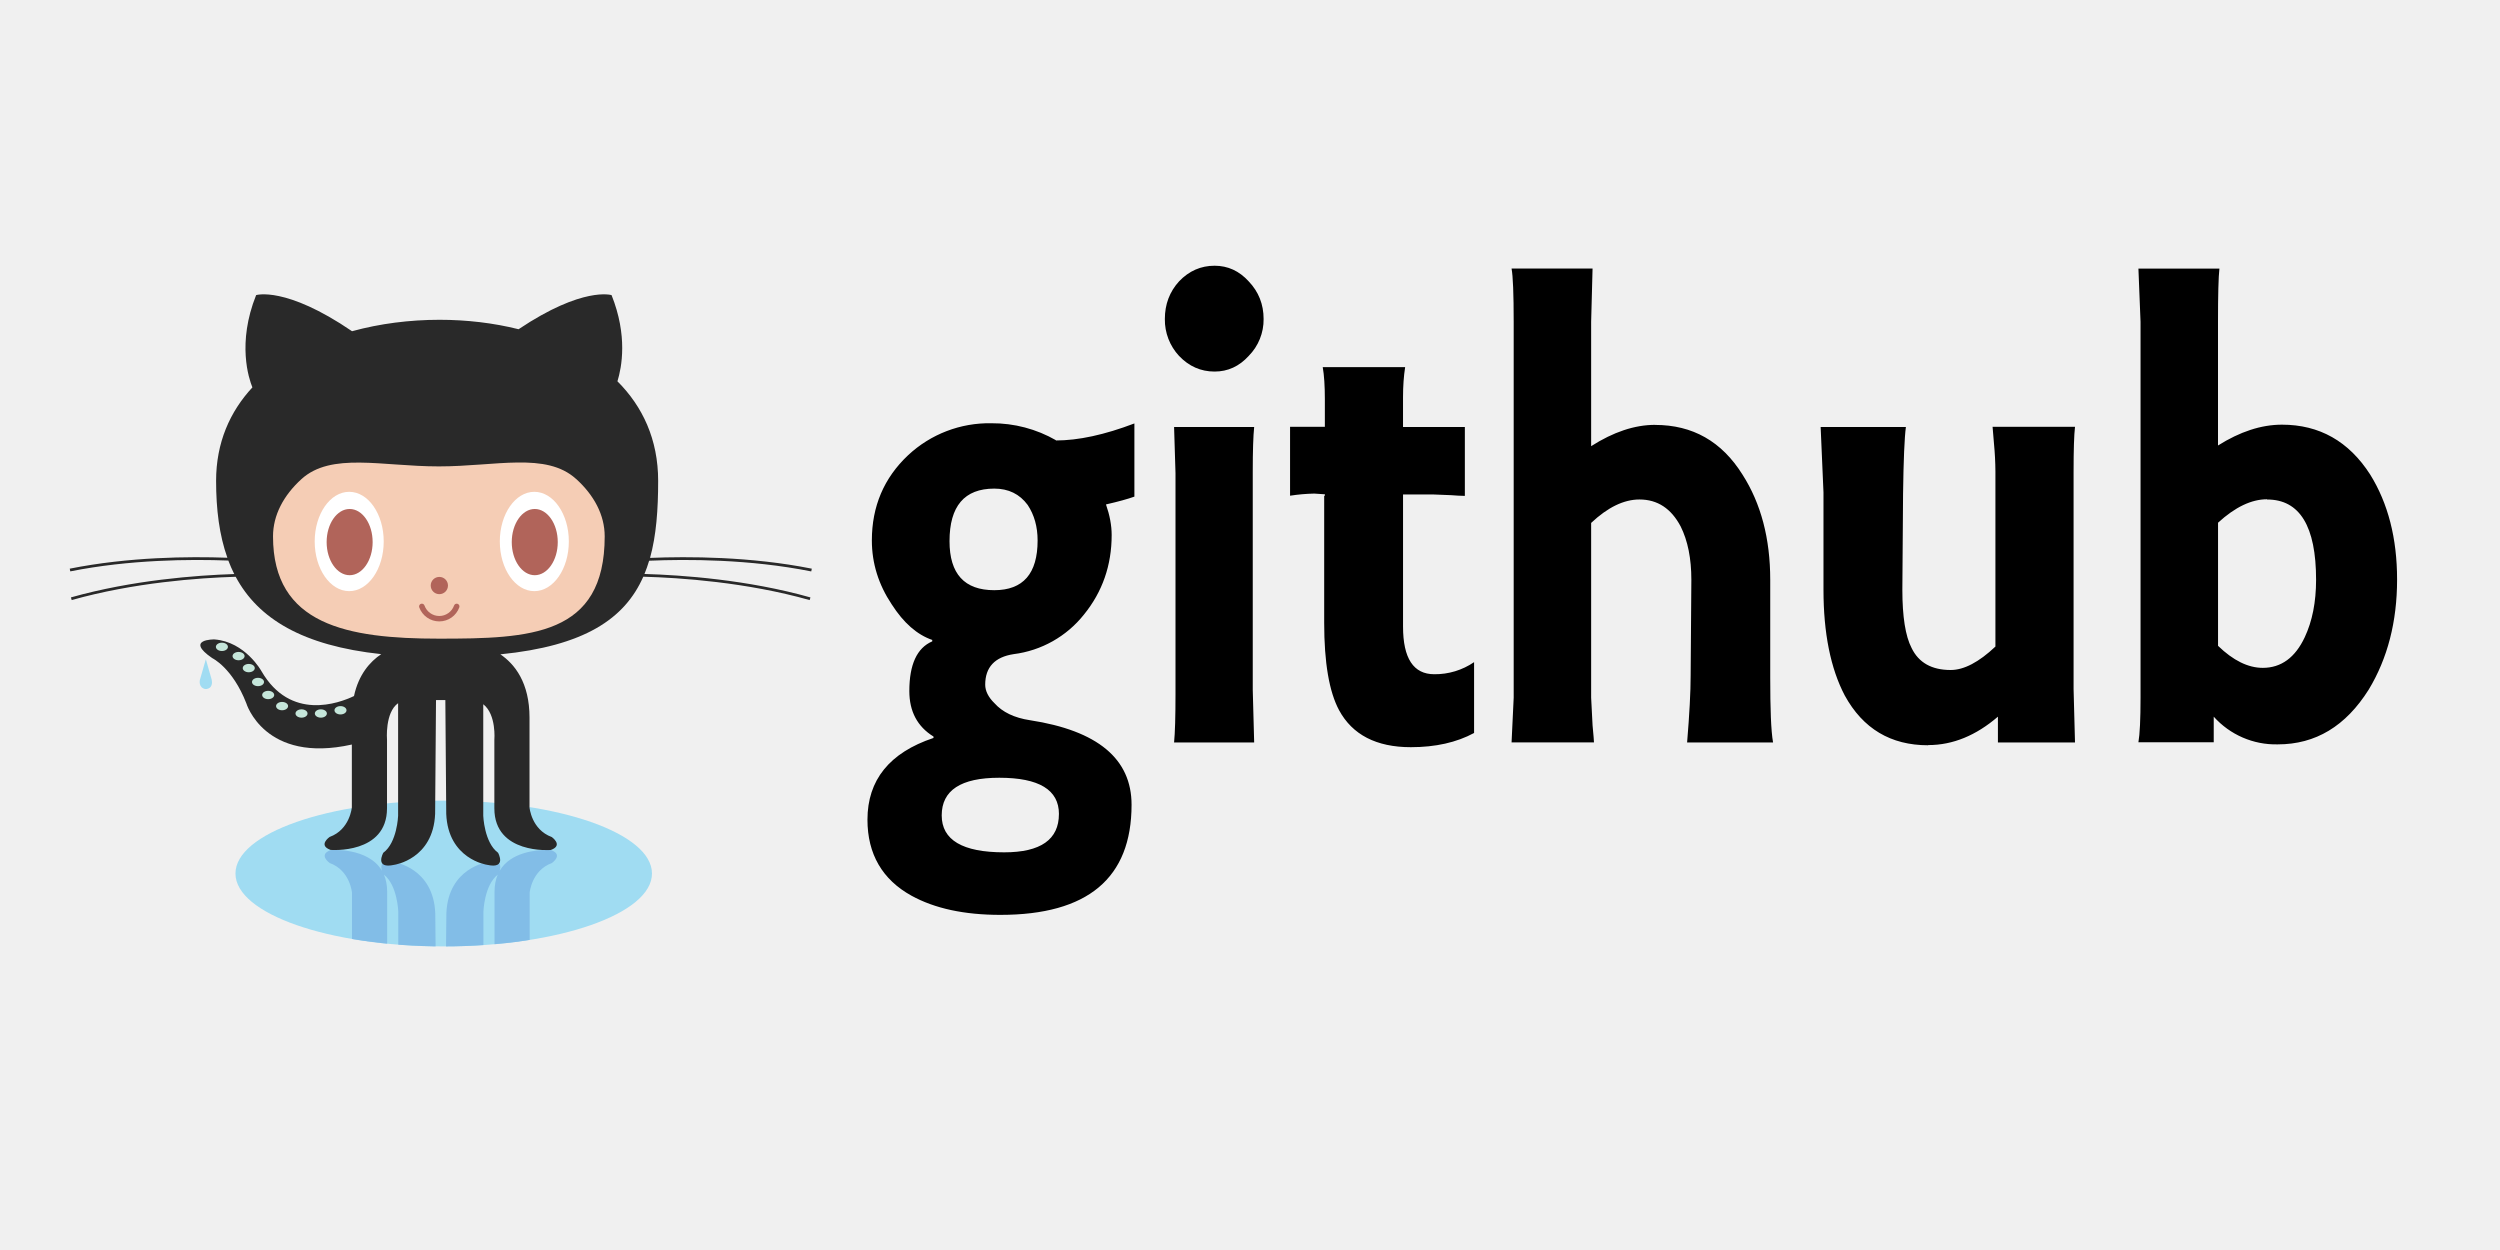
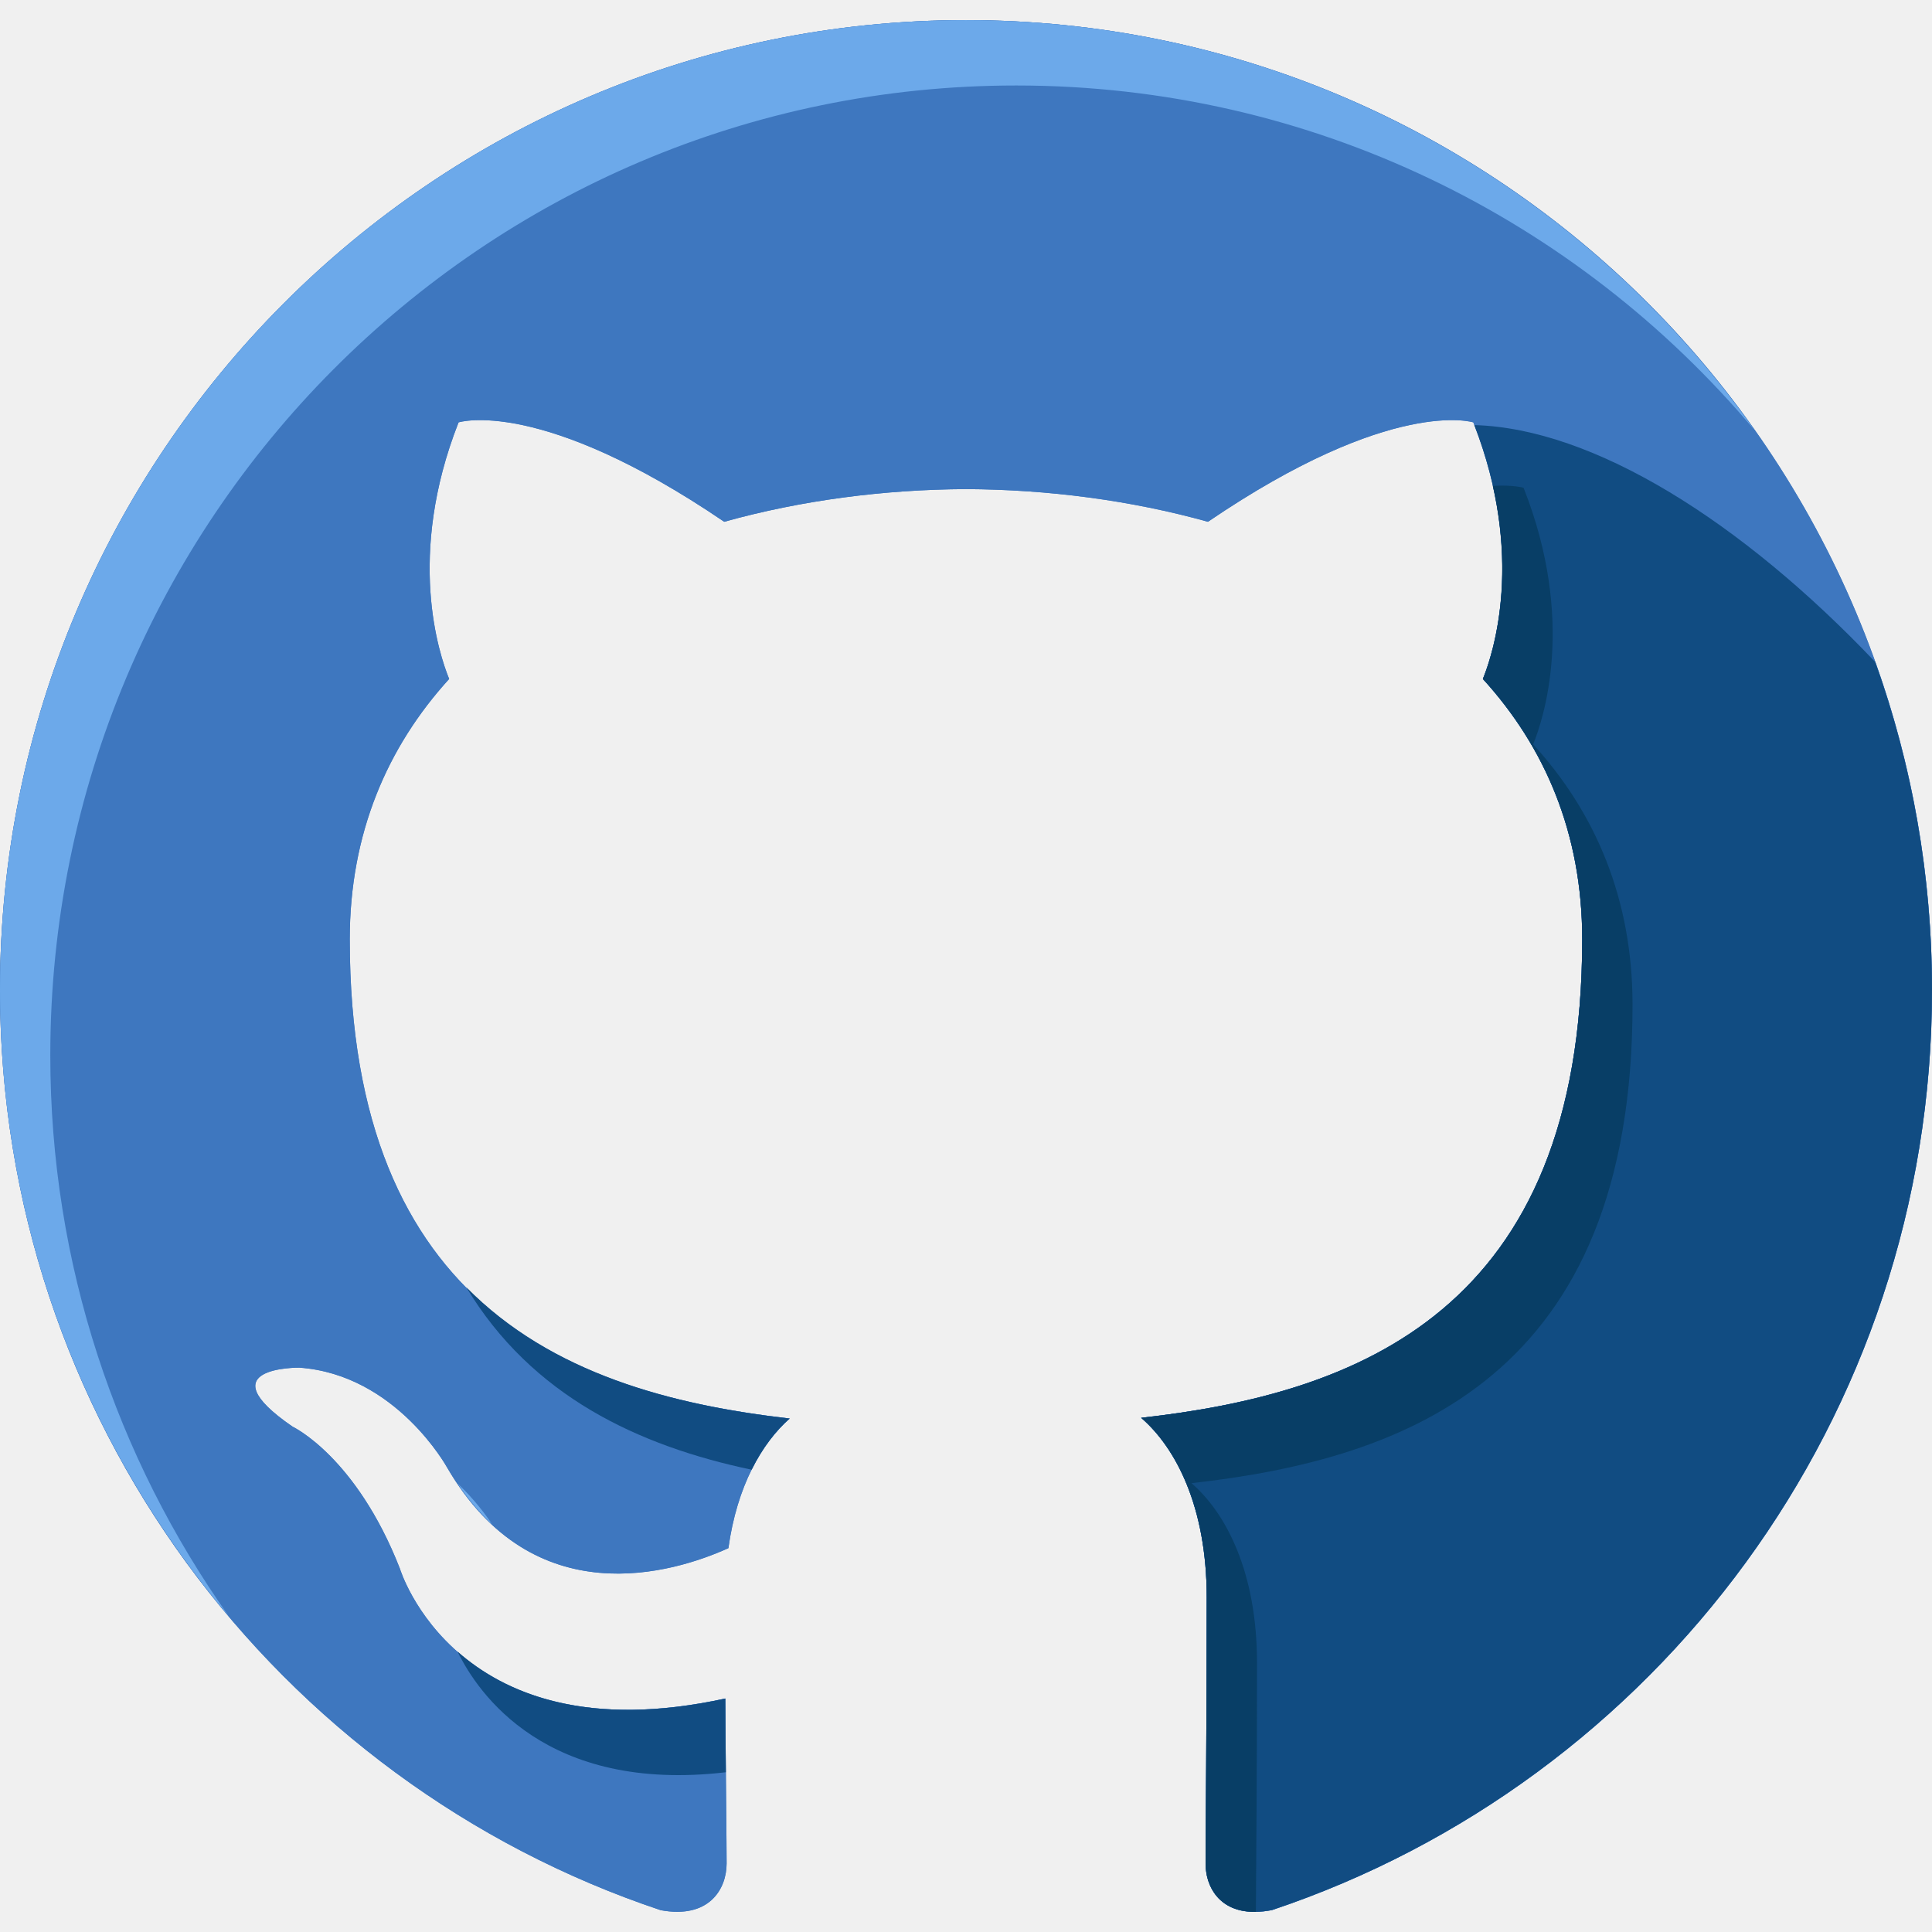
- <svg xmlns="http://www.w3.org/2000/svg" xmlns:xlink="http://www.w3.org/1999/xlink" width="120" height="60">
-   <defs>
-     <clipPath id="A">
-       <path d="M0 216h216V0H0v216z" />
-     </clipPath>
-     <clipPath id="B">
-       <path d="M121.724 55.66c.343 1.114.4 2.832-3.038 2.054 0 0-9.395-1.342-9.843-12.303l-.214-21h-2.258l-.213 21c-.448 10.96-9.842 12.303-9.842 12.303-3.428.778-3.383-.938-3.04-2.052-3.37 5.738-12.394 4.996-12.394 4.996-3.133-1.117-.224-3.13-.224-3.13 4.92-1.788 5.37-7.158 5.37-7.158V35.2l.52-11.728c1.117-5.224 3.874-8.312 6.578-10.13l28.803.033c3.484 2.365 7.047 6.846 7.047 15.307V50.37s.447 5.37 5.37 7.158c0 0 2.906 2.014-.225 3.13 0 0-.382.03-1.017.032-2.455 0-8.7-.47-11.378-5.03M94.53 34.04v16.552c0 1.617-.285 2.977-.773 4.12 3.24-2.526 3.457-8.855 3.457-8.855v-20.66c-3.225 2.282-2.684 8.846-2.684 8.846M117.8 45.86s.217 6.33 3.456 8.855c-.487-1.143-.772-2.503-.772-4.12V34.042s.54-6.1-2.684-8.612v20.43z" />
-     </clipPath>
-     <clipPath id="C">
-       <path d="M0 216h216V0H0v216z" />
-     </clipPath>
-     <path id="D" d="M158.542 54.996c0-9.73-22.538-17.617-50.34-17.617s-50.34 7.887-50.34 17.617 22.537 17.62 50.34 17.62 50.34-7.9 50.34-17.62" />
-     <path id="E" d="M75.282 93.676c0-.555-.65-1.006-1.454-1.006s-1.455.45-1.455 1.006.65 1.008 1.455 1.008 1.454-.45 1.454-1.008" />
-   </defs>
-   <g transform="matrix(.198578 0 0 -.198578 -.187848 52.8501)">
-     <g clip-path="url(#C)">
-       <use xlink:href="#D" fill="#a0dcf2" />
-     </g>
-     <g clip-path="url(#B)">
-       <use xlink:href="#D" fill="#82bde7" />
-     </g>
-     <g clip-path="url(#A)">
-       <path d="M50.7 106.8l-1.453-5.063s-.378-1.83 1.346-2.154c1.8.035 1.653 1.72 1.527 2.266l-1.42 4.95z" fill="#a0dcf2" />
-       <path d="M197.042 128.027l.133.658c-14.768 2.953-29.922 2.983-39.1 2.602 1.506 5.426 1.96 11.67 1.96 18.633 0 9.986-3.752 17.975-9.843 24.054 1.065 3.435 2.487 11.066-1.42 20.833 0 0-6.9 2.188-22.476-8.243-6.106 1.526-12.604 2.28-19.112 2.28-7.16 0-14.395-.912-21.143-2.763-16.086 10.975-23.186 8.727-23.186 8.727-4.636-11.6-1.77-20.17-.9-22.302-5.448-5.88-8.774-13.384-8.774-22.585 0-6.947.792-13.178 2.724-18.594-9.247.336-23.85.207-38.1-2.64l.132-.658c14.325 2.865 29.018 2.965 38.2 2.617.425-1.12.9-2.2 1.43-3.26-9.088-.293-24.604-1.45-39.475-5.646l.182-.645c14.988 4.227 30.64 5.356 39.64 5.63 5.43-10.12 16.135-16.658 35.18-18.7-2.704-1.816-5.46-4.904-6.58-10.13-3.683-1.76-15.343-6.062-22.34 5.97 0 0-3.916 7.16-11.412 7.72 0 0-7.27.1-.503-4.53 0 0 4.867-2.293 8.223-10.9 0 0 4.38-14.695 25.512-9.98v-15.18s-.447-5.37-5.37-7.158c0 0-2.908-2.014.224-3.13 0 0 13.645-1.12 13.645 10.065v16.552s-.54 6.565 2.683 8.846V68.963s-.222-6.487-3.578-8.948c0 0-2.237-4.025 2.684-2.908 0 0 9.394 1.342 9.842 12.303l.214 27.513h2.257l.215-27.513c.447-10.96 9.842-12.303 9.842-12.303 4.92-1.117 2.683 2.908 2.683 2.908-3.355 2.46-3.578 8.948-3.578 8.948v26.953c3.223-2.5 2.684-8.612 2.684-8.612V70.752c0-11.184 13.644-10.065 13.644-10.065 3.13 1.117.225 3.13.225 3.13-4.922 1.8-5.37 7.158-5.37 7.158v21.697c0 8.46-3.563 12.942-7.047 15.307 20.3 2.014 30.056 8.572 34.548 18.762 8.896-.244 24.906-1.328 40.22-5.65l.182.645c-15.227 4.295-31.13 5.406-40.117 5.668.426 1.03.797 2.1 1.127 3.2 9.105.4 24.328.385 39.154-2.58" fill="#292929" />
-       <path d="M140.178 150.4c4.375-3.963 6.934-8.75 6.934-13.905 0-24.075-17.948-24.728-40.085-24.728S66.94 115.09 66.94 136.485c0 5.122 2.524 9.878 6.845 13.825 7.206 6.578 19.404 3.095 33.24 3.095 13.782 0 25.934 3.518 33.15-3.015" fill="#f5cdb5" />
-       <path d="M93.697 135.258c0-6.63-3.734-12.006-8.34-12.006s-8.342 5.375-8.342 12.006 3.736 12.004 8.342 12.004 8.34-5.373 8.34-12.004" fill="#fff" />
-       <path d="M91.02 135.107c0-4.42-2.5-8.002-5.56-8.002s-5.56 3.582-5.56 8.002 2.488 8.006 5.56 8.006 5.56-3.584 5.56-8.006" fill="#b1645a" />
-       <path d="M138.443 135.258c0-6.63-3.734-12.006-8.342-12.006s-8.34 5.375-8.34 12.006 3.735 12.004 8.34 12.004 8.342-5.373 8.342-12.004" fill="#fff" />
-       <path d="M135.766 135.107c0-4.42-2.5-8.002-5.56-8.002s-5.56 3.582-5.56 8.002 2.5 8.006 5.56 8.006 5.56-3.584 5.56-8.006m-26.536-10.5c0-1.152-.934-2.086-2.086-2.086s-2.086.934-2.086 2.086.933 2.086 2.086 2.086 2.086-.934 2.086-2.086m-6.945-5.275a.67.67 0 1 0 1.265.447c.536-1.515 1.973-2.533 3.577-2.533s3.04 1.018 3.578 2.533a.67.67 0 1 0 1.264-.447 5.15 5.15 0 0 0-9.684 0" fill="#b1645a" />
-       <g fill="#c5e6da">
-         <path d="M56.04 109.785c0-.557-.652-1.006-1.455-1.006s-1.454.45-1.454 1.006.65 1.008 1.454 1.008 1.455-.45 1.455-1.008m4.028-2.235c0-.557-.652-1.008-1.455-1.008s-1.454.45-1.454 1.008.65 1.006 1.454 1.006 1.455-.45 1.455-1.006m2.462-2.9c0-.555-.65-1.006-1.455-1.006s-1.453.45-1.453 1.006.65 1.008 1.453 1.008 1.455-.45 1.455-1.008m2.235-3.357c0-.557-.65-1.008-1.453-1.008s-1.455.45-1.455 1.008.65 1.008 1.455 1.008 1.453-.45 1.453-1.008m2.462-3.143c0-.555-.65-1.006-1.454-1.006s-1.455.45-1.455 1.006.652 1.008 1.455 1.008 1.454-.45 1.454-1.008m3.357-2.683c0-.557-.65-1.008-1.455-1.008s-1.453.45-1.453 1.008.65 1.006 1.453 1.006 1.455-.45 1.455-1.006" />
-         <use xlink:href="#E" />
-         <use xlink:href="#E" x="4.676" />
-         <path d="M84.704 94.455c0-.557-.65-1.008-1.454-1.008s-1.455.45-1.455 1.008.65 1.008 1.455 1.008 1.454-.45 1.454-1.008" />
-       </g>
-     </g>
+ <svg xmlns="http://www.w3.org/2000/svg" version="1.1" id="Layer_1" x="0px" y="0px" viewBox="0 0 496 496" style="enable-background:new 0 0 496 496;" xml:space="preserve">
+   <path id="SVGCleanerId_0" style="fill:#3E77BF;" d="M247.992,5.163C111.048,5.163,0,116.627,0,254.163  c0,109.992,71.048,203.32,169.632,236.24c12.392,2.296,16.912-5.392,16.912-12c0-5.904-0.216-21.56-0.336-42.344  c-69,15.064-83.552-33.376-83.552-33.376c-11.264-28.768-27.52-36.408-27.52-36.408c-22.528-15.456,1.696-15.16,1.696-15.16  c24.88,1.752,37.976,25.672,37.976,25.672c22.144,38.048,58.064,27.048,72.192,20.672c2.232-16.08,8.656-27.064,15.736-33.28  c-55.056-6.296-112.944-27.64-112.944-123.04c0-27.176,9.656-49.408,25.52-66.832c-2.568-6.296-11.072-31.6,2.416-65.872  c0,0,20.832-6.688,68.2,25.52c19.784-5.52,41-8.28,62.096-8.392c21.048,0.112,42.28,2.864,62.096,8.392  c47.328-32.208,68.128-25.52,68.128-25.52c13.52,34.272,5.016,59.576,2.456,65.872c15.904,17.424,25.504,39.648,25.504,66.832  c0,95.64-57.984,116.68-113.232,122.856c8.904,7.688,16.832,22.872,16.832,46.112c0,33.296-0.296,60.128-0.296,68.296  c0,6.672,4.472,14.424,17.048,11.968C425.016,457.387,496,364.123,496,254.163C496,116.627,384.952,5.163,247.992,5.163z" />
+   <g>
+     <path id="SVGCleanerId_0_1_" style="fill:#3E77BF;" d="M247.992,5.163C111.048,5.163,0,116.627,0,254.163   c0,109.992,71.048,203.32,169.632,236.24c12.392,2.296,16.912-5.392,16.912-12c0-5.904-0.216-21.56-0.336-42.344   c-69,15.064-83.552-33.376-83.552-33.376c-11.264-28.768-27.52-36.408-27.52-36.408c-22.528-15.456,1.696-15.16,1.696-15.16   c24.88,1.752,37.976,25.672,37.976,25.672c22.144,38.048,58.064,27.048,72.192,20.672c2.232-16.08,8.656-27.064,15.736-33.28   c-55.056-6.296-112.944-27.64-112.944-123.04c0-27.176,9.656-49.408,25.52-66.832c-2.568-6.296-11.072-31.6,2.416-65.872   c0,0,20.832-6.688,68.2,25.52c19.784-5.52,41-8.28,62.096-8.392c21.048,0.112,42.28,2.864,62.096,8.392   c47.328-32.208,68.128-25.52,68.128-25.52c13.52,34.272,5.016,59.576,2.456,65.872c15.904,17.424,25.504,39.648,25.504,66.832   c0,95.64-57.984,116.68-113.232,122.856c8.904,7.688,16.832,22.872,16.832,46.112c0,33.296-0.296,60.128-0.296,68.296   c0,6.672,4.472,14.424,17.048,11.968C425.016,457.387,496,364.123,496,254.163C496,116.627,384.952,5.163,247.992,5.163z" />
  </g>
-   <path d="M50.666 21.143c1.1 0 2.353-.273 3.785-.818v3.513c-.318.114-.773.24-1.364.375.182.523.273 1.012.273 1.466 0 1.455-.443 2.728-1.33 3.82a5.13 5.13 0 0 1-3.376 1.9c-.9.136-1.364.625-1.364 1.466 0 .296.148.6.443.887.386.432.955.705 1.705.818 3.25.5 4.877 1.853 4.877 4.058 0 3.524-2.103 5.286-6.3 5.286-1.728 0-3.15-.307-4.263-.92-1.4-.773-2.114-2-2.114-3.65 0-1.9 1.057-3.217 3.17-3.922v-.068c-.773-.477-1.16-1.205-1.16-2.182 0-1.273.364-2.07 1.1-2.387v-.068c-.728-.25-1.375-.818-1.944-1.705-.637-.955-.955-1.978-.955-3.07 0-1.637.58-3 1.74-4.092a5.7 5.7 0 0 1 4-1.534 6.15 6.15 0 0 1 3.103.818m-5.115 4.842c0 1.57.716 2.353 2.148 2.353 1.387 0 2.08-.796 2.08-2.387 0-.66-.16-1.228-.477-1.705-.386-.523-.92-.784-1.603-.784-1.432 0-2.148.84-2.148 2.524m5.252 13.095c0-1.16-.955-1.74-2.865-1.74-1.842 0-2.762.602-2.762 1.807 0 1.182 1 1.773 3 1.773 1.75 0 2.626-.614 2.626-1.84M58.3 17.835c-.66 0-1.228-.25-1.705-.75a2.55 2.55 0 0 1-.682-1.773c0-.705.227-1.307.682-1.807.477-.5 1.046-.75 1.705-.75.637 0 1.182.25 1.637.75.477.5.716 1.103.716 1.807a2.48 2.48 0 0 1-.716 1.773c-.455.5-1 .75-1.637.75m-1.944 17.8c.045-.455.068-1.228.068-2.32V22.712l-.068-2.217H60.2c-.045.432-.068 1.148-.068 2.148v10.47l.068 2.524h-3.854m11-15.142h2.967v3.308a9.98 9.98 0 0 1-.648-.034l-.853-.034h-1.466v6.343c0 1.523.5 2.285 1.5 2.285a3.32 3.32 0 0 0 1.91-.58v3.4c-.84.455-1.853.682-3.035.682-1.66 0-2.808-.6-3.444-1.773-.477-.887-.716-2.285-.716-4.194v-6.104h.034v-.068l-.512-.034a8.61 8.61 0 0 0-1.16.102v-3.308h1.67v-1.33c0-.637-.034-1.148-.102-1.535h3.956c-.068.432-.102.92-.102 1.466v1.398m12.1-.092c-.978 0-2 .34-3.07 1.023v-5.968l.068-2.558h-3.888c.068.364.102 1.216.102 2.558v18.04l-.102 2.148h3.956c0-.068-.023-.34-.068-.82l-.068-1.33V25.1c.796-.75 1.57-1.125 2.32-1.125.864 0 1.523.432 1.978 1.296.34.682.512 1.535.512 2.558l-.034 4.604c0 .773-.057 1.84-.17 3.206h4.126c-.1-.568-.136-1.614-.136-3.137V27.83c0-1.978-.443-3.66-1.33-5.047-1-1.6-2.4-2.387-4.195-2.387M92.55 35.773c-1.796 0-3.126-.796-4-2.387-.682-1.296-1.023-3-1.023-5.08v-4.672l-.136-3.137h4.092c-.068.5-.114 1.57-.136 3.206l-.034 4.604c0 1.296.148 2.228.443 2.796.34.705.966 1.057 1.876 1.057.637 0 1.353-.375 2.148-1.125v-8.4a14.89 14.89 0 0 0-.068-1.33l-.068-.818H99.6c-.045.387-.068 1.103-.068 2.148V33.08l.068 2.558h-3.7V34.4c-1.046.9-2.16 1.364-3.342 1.364m16.77-.034a4 4 0 0 1-3.069-1.33v1.228h-3.615c.068-.387.102-1.103.102-2.148V15.45l-.102-2.558h3.888c-.046.4-.068 1.262-.068 2.558v5.934c1.046-.66 2.07-1 3.07-1 1.796 0 3.206.796 4.23 2.387.864 1.387 1.296 3.07 1.296 5.047 0 2.023-.455 3.785-1.364 5.286-1.1 1.75-2.546 2.626-4.365 2.626m-.512-11.765c-.75 0-1.535.375-2.353 1.125V31c.728.705 1.444 1.057 2.148 1.057.887 0 1.557-.5 2.012-1.466.364-.773.546-1.694.546-2.762 0-2.57-.784-3.853-2.353-3.853" />
+   <g>
+     <path style="fill:#114C82;" d="M378.496,109.131c13.128,33.904,4.752,58.928,2.2,65.176c15.904,17.424,25.504,39.648,25.504,66.832   c0,95.64-57.984,116.68-113.232,122.856c8.904,7.688,16.832,22.872,16.832,46.112c0,33.296-0.296,60.128-0.296,68.296   c0,6.672,4.472,14.424,17.048,11.968C425.016,457.387,496,364.123,496,254.163c0-29.56-5.152-57.896-14.568-84.2   C447.24,133.963,409.184,109.987,378.496,109.131z" />
+     <path style="fill:#114C82;" d="M192.976,377.323c2.784-5.616,6.184-9.984,9.76-13.144c-30.176-3.456-61.168-11.512-83.048-33.744   C136.52,358.451,163.928,371.195,192.976,377.323z" />
+   </g>
+   <path style="fill:#6CA9EA;" d="M12.912,270.947c0-137.536,111.048-249,247.992-249c76.04,0,144.056,34.392,189.536,88.488  C405.52,46.755,331.616,5.163,247.992,5.163C111.048,5.163,0,116.627,0,254.163c0,61.32,22.12,117.424,58.752,160.792  C29.944,374.291,12.912,324.643,12.912,270.947z" />
+   <path style="fill:#083E66;" d="M322.712,426.899c0-23.232-7.928-38.44-16.832-46.128c55.248-6.16,113.24-27.216,113.24-122.848  c0-27.184-9.6-49.4-25.52-66.824c2.576-6.296,11.096-31.608-2.456-65.872c0,0-2.576-0.792-7.896-0.488  c5.808,25.84-0.416,44.32-2.552,49.568c15.904,17.424,25.504,39.648,25.504,66.832c0,95.64-57.984,116.68-113.232,122.856  c8.904,7.688,16.832,22.872,16.832,46.112c0,33.296-0.296,60.128-0.296,68.296c0,5.872,3.496,12.568,12.92,12.408  C322.488,479.555,322.712,455.659,322.712,426.899z" />
+   <path style="fill:#114C82;" d="M117.464,423.995c5.208,10.72,22.712,36.4,68.888,30.992c-0.064-5.648-0.112-11.976-0.144-18.928  C150.584,443.835,129.552,434.667,117.464,423.995z" />
+   <path style="fill:#6CA9EA;" d="M126.368,391.387c-1.592-2.4-4.576-6.472-8.904-10.544  C120.272,385.011,123.256,388.507,126.368,391.387z" />
+   <g>
+ </g>
+   <g>
+ </g>
+   <g>
+ </g>
+   <g>
+ </g>
+   <g>
+ </g>
+   <g>
+ </g>
+   <g>
+ </g>
+   <g>
+ </g>
+   <g>
+ </g>
+   <g>
+ </g>
+   <g>
+ </g>
+   <g>
+ </g>
+   <g>
+ </g>
+   <g>
+ </g>
+   <g>
+ </g>
</svg>
